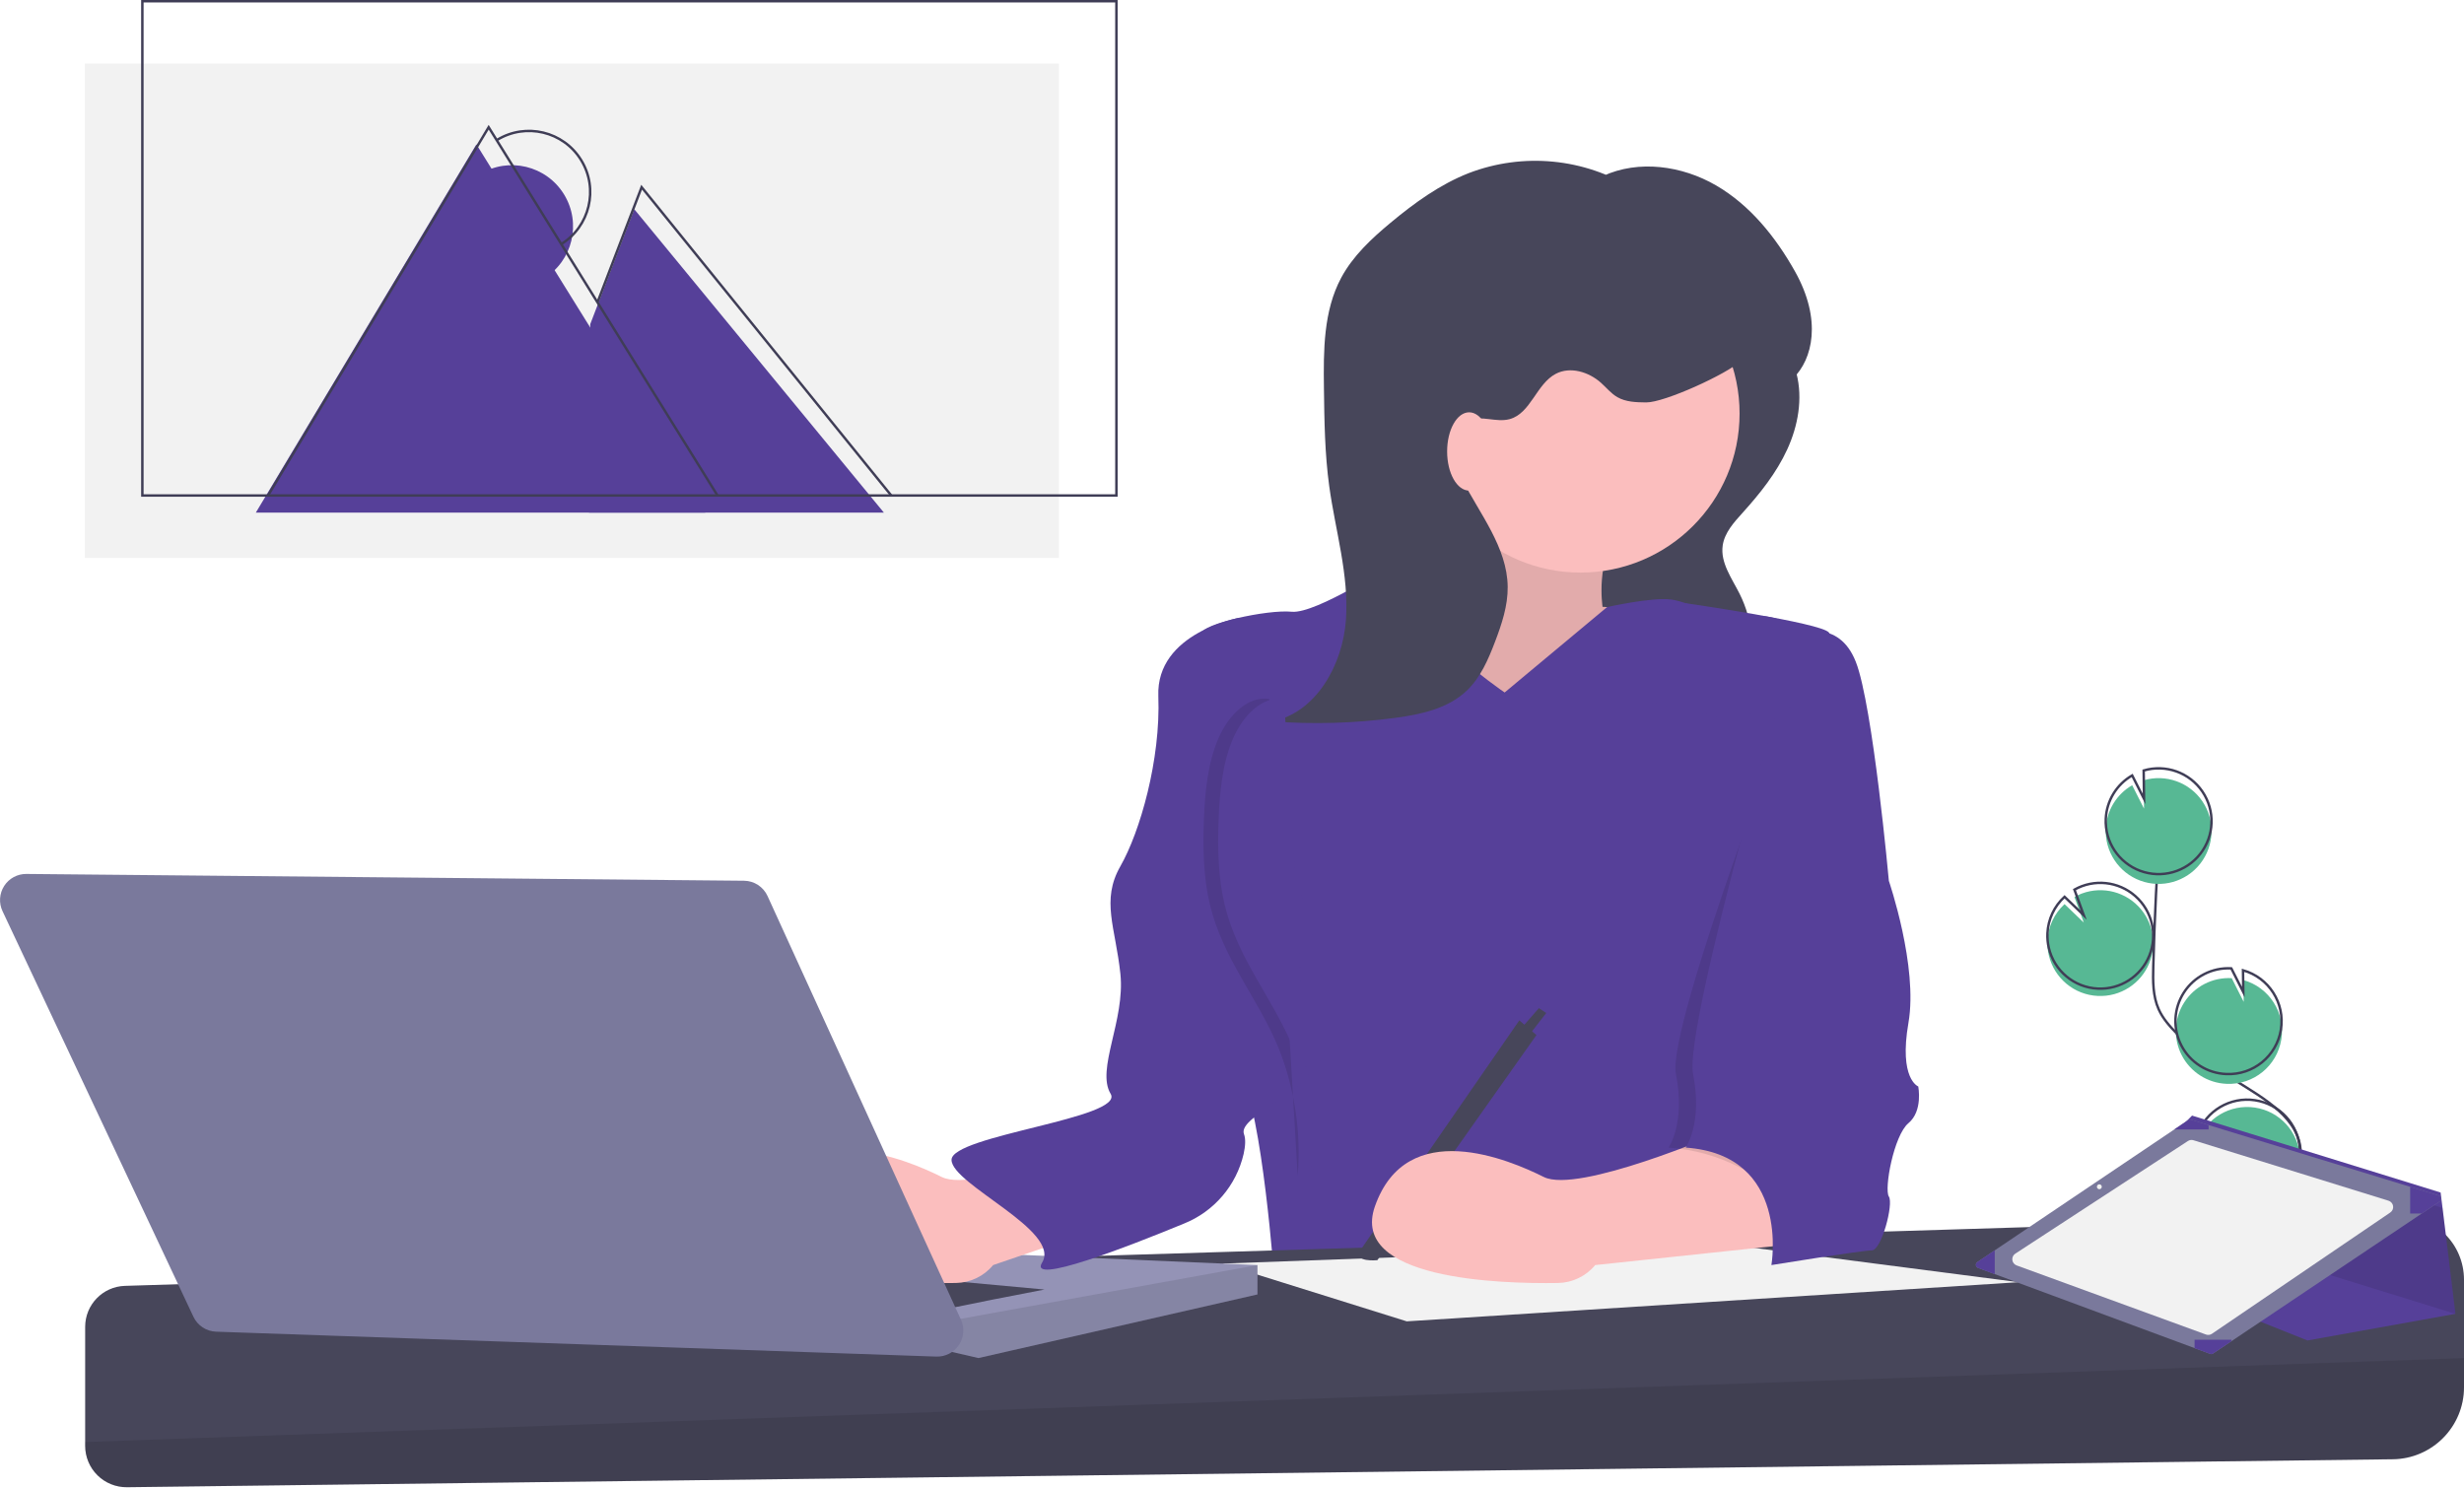
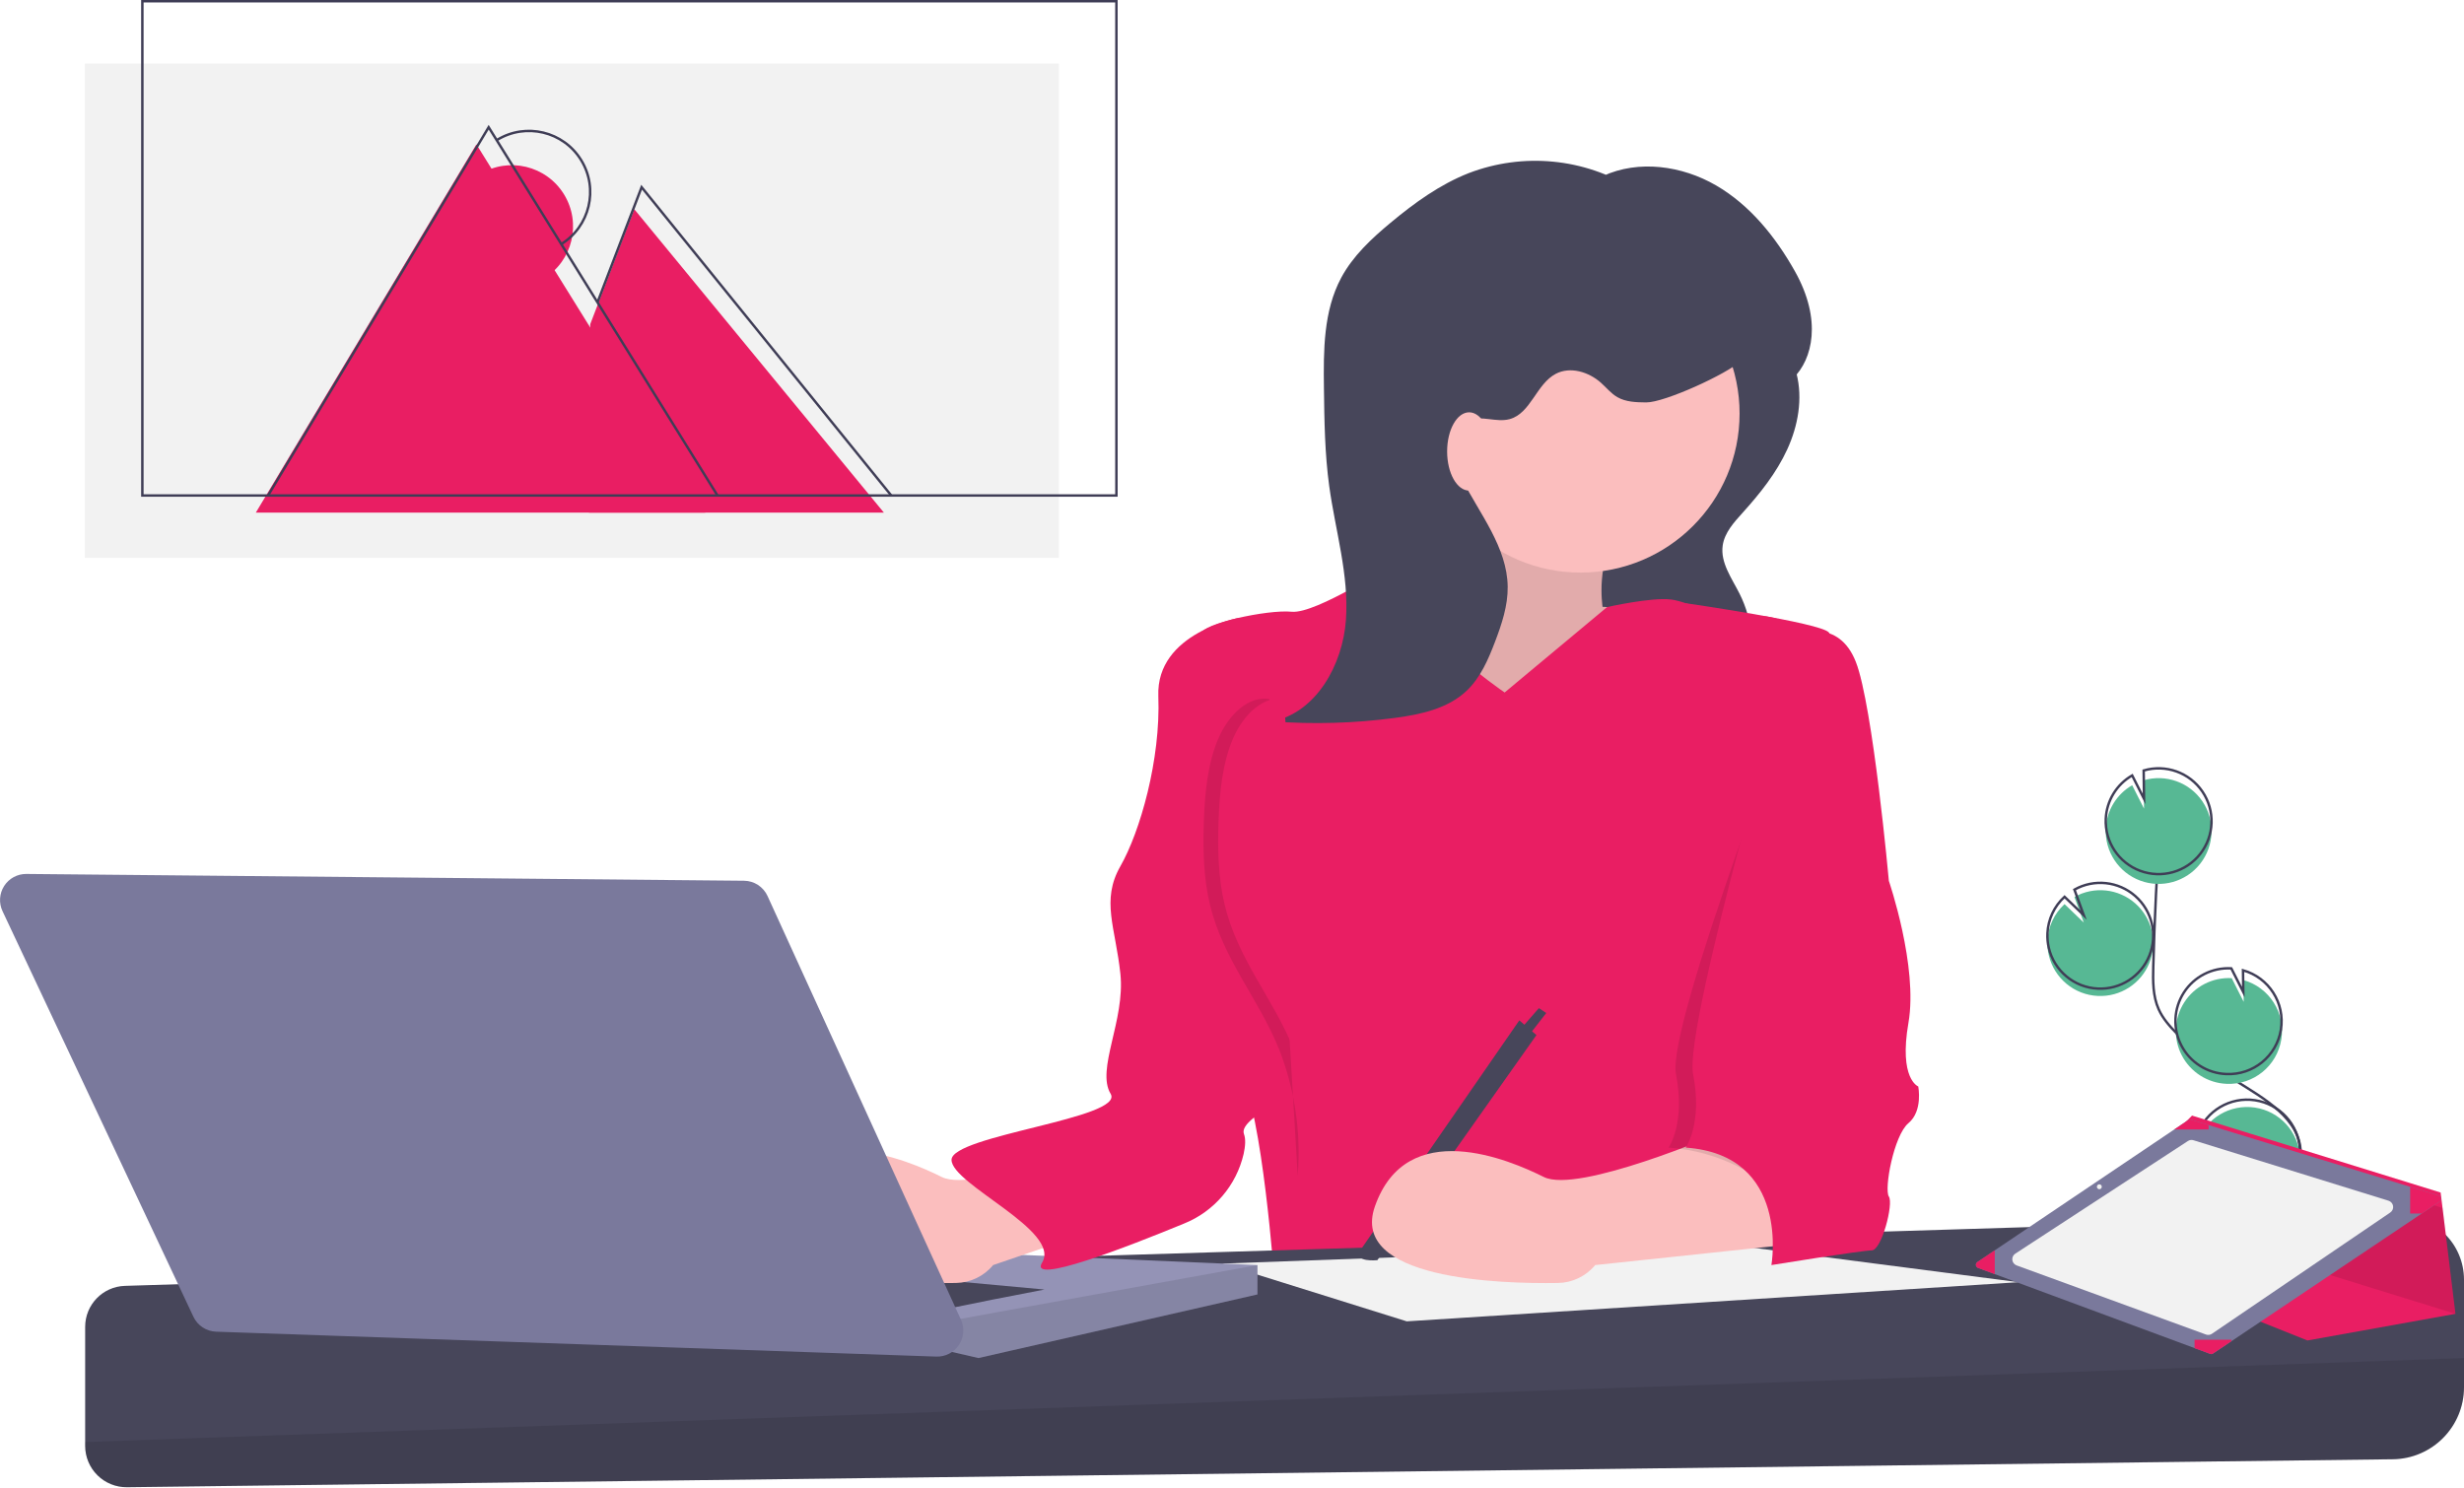
<svg xmlns="http://www.w3.org/2000/svg" id="a2889d33-42cc-41f0-88ec-ec050668376c" data-name="Layer 1" width="1006.799" height="607.79" viewBox="0 0 1006.799 607.79">
  <path d="M953.777,552.871a21.619,21.619,0,1,0-9.556-40.449l3.819,10.465-7.858-7.544a21.538,21.538,0,0,0-6.984,14.922,21.2,21.2,0,0,0,.548,5.954A21.615,21.615,0,0,0,953.777,552.871Z" transform="translate(-96.60073 -145.8549)" fill="#57b894" />
  <path d="M1016.955,668.385c-4.583-8.485.617-18.887,6.595-26.455s13.263-15.443,13.108-25.086c-.222-13.859-14.932-22.042-26.685-29.389a130.157,130.157,0,0,1-23.961-19.266c-2.886-2.946-5.675-6.096-7.363-9.858-2.431-5.418-2.363-11.583-2.21-17.519q.766-29.664,2.931-59.27" transform="translate(-96.60073 -145.8549)" fill="none" stroke="#3f3d56" stroke-miterlimit="10" />
  <path d="M953.777,549.871a21.619,21.619,0,1,0-9.556-40.449l3.819,10.465-7.858-7.544a21.538,21.538,0,0,0-6.984,14.922,21.2,21.2,0,0,0,.548,5.954A21.615,21.615,0,0,0,953.777,549.871Z" transform="translate(-96.60073 -145.8549)" fill="none" stroke="#3f3d56" stroke-miterlimit="10" />
  <path d="M957.028,484.461A21.594,21.594,0,0,1,967.819,466.752l4.839,9.574-.146-11.589a21.617,21.617,0,1,1-15.484,19.725Z" transform="translate(-96.60073 -145.8549)" fill="#57b894" />
  <path d="M957.028,480.461A21.594,21.594,0,0,1,967.819,462.752l4.839,9.574-.146-11.589a21.617,21.617,0,1,1-15.484,19.725Z" transform="translate(-96.60073 -145.8549)" fill="none" stroke="#3f3d56" stroke-miterlimit="10" />
  <path d="M1006.412,588.786a21.617,21.617,0,0,0,6.857-42.403l.112,8.906-4.894-9.687a.378.378,0,0,0-.059-.004,21.618,21.618,0,1,0-2.017,43.188Z" transform="translate(-96.60073 -145.8549)" fill="#57b894" />
  <path d="M1006.246,584.786a21.617,21.617,0,0,0,6.857-42.403l.112,8.906-4.894-9.687a.378.378,0,0,0-.059-.004,21.618,21.618,0,1,0-2.017,43.188Z" transform="translate(-96.60073 -145.8549)" fill="none" stroke="#3f3d56" stroke-miterlimit="10" />
  <path d="M995.575,629.75a21.608,21.608,0,1,0-1.046-17.403l13.501,10.986-14.852-3.442A21.416,21.416,0,0,0,995.575,629.75Z" transform="translate(-96.60073 -145.8549)" fill="#57b894" />
  <path d="M995.575,626.75a21.608,21.608,0,1,0-1.046-17.403l13.501,10.986-14.852-3.442A21.416,21.416,0,0,0,995.575,626.75Z" transform="translate(-96.60073 -145.8549)" fill="none" stroke="#3f3d56" stroke-miterlimit="10" />
  <path d="M830.675,298.569c2.605,10.26.621,21.294-3.789,30.918s-11.11,18.011-18.2,25.872c-3.567,3.955-7.428,8.159-8.185,13.431-1.009,7.029,3.731,13.391,6.914,19.739a48.495,48.495,0,0,1,4.974,17.8c.428,5.322-.238,11.187-3.965,15.009-3.594,3.685-9.113,4.577-14.238,5.053a181.987,181.987,0,0,1-42.372-1.024c3.933-5.231,2.455-8.476,2.086-15.011-.725-12.819-10.054-24.424-11.866-37.135-1.44-10.105,5.249-19.382,11.572-27.396l28.992-36.744c4.804-6.089,9.589-12.36,13.038-19.34,2.465-4.988,2.928-14.354,9.129-16.017C816.452,270.589,828.402,289.62,830.675,298.569Z" transform="translate(-96.60073 -145.8549)" fill="#47465a" />
  <path d="M688.399,328.855s-20,59-30,63,60,76,60,76l51-25,2-48-20-1s-3-20,7-30S688.399,328.855,688.399,328.855Z" transform="translate(-96.60073 -145.8549)" fill="#fbbebe" />
  <path d="M688.399,328.855s-20,59-30,63,60,76,60,76l51-25,2-48-20-1s-3-20,7-30S688.399,328.855,688.399,328.855Z" transform="translate(-96.60073 -145.8549)" opacity="0.1" />
-   <path d="M711.399,428.855s-43-29-45-53c0,0-32,21-42,20s-37,5-37,9,25,117,25,117-18,48-9,63,14,85,14,85h208s-28-49-13-84,21-182,21-182-11-8-22-6-24-6-32-7-26.13,3.094-26.13,3.094Z" transform="translate(-96.60073 -145.8549)" fill="#564099" />
+   <path d="M711.399,428.855s-43-29-45-53c0,0-32,21-42,20s-37,5-37,9,25,117,25,117-18,48-9,63,14,85,14,85h208s-28-49-13-84,21-182,21-182-11-8-22-6-24-6-32-7-26.13,3.094-26.13,3.094Z" transform="translate(-96.60073 -145.8549)" fill="#E91E63" />
  <path d="M1103.399,668.783v44a29.433,29.433,0,0,1-29.07,29.431L148.512,753.644a16.905,16.905,0,0,1-17.113-16.903V688.102a16.756,16.756,0,0,1,16.239-16.748l928.846-28.668A26.11,26.11,0,0,1,1103.399,668.783Z" transform="translate(-96.60073 -145.8549)" fill="#47465a" />
  <path d="M1103.399,700.855v11.928a29.433,29.433,0,0,1-29.07,29.431L148.512,753.644a16.905,16.905,0,0,1-17.113-16.903v-1.565Z" transform="translate(-96.60073 -145.8549)" opacity="0.1" />
  <polygon points="824.799 524 707.659 508.801 499.362 516.4 574.799 540 824.799 524" fill="#f2f2f2" />
  <polygon points="513.799 517 513.799 529 399.799 555 388.659 552.43 386.799 552 304.799 508 513.799 517" fill="#9493b6" />
  <polygon points="513.799 517 513.799 529 399.799 555 388.659 552.43 386.799 540 513.799 517" opacity="0.1" />
  <path d="M479.399,681.855c2-1,44-9,44-9l-76-7Z" transform="translate(-96.60073 -145.8549)" fill="#47465a" />
  <circle cx="645.799" cy="169" r="65" fill="#fbbebe" />
  <path d="M553.399,608.855s-58,25-72,18-56-25-69,12c-10.484,29.838,50.717,31.712,74.801,31.319a20.125,20.125,0,0,0,15.199-7.319h0l83.5-28.5S567.399,602.855,553.399,608.855Z" transform="translate(-96.60073 -145.8549)" fill="#fbbebe" />
  <path d="M717.399,562.855l7,6-65,92s-10,1-7-4Z" transform="translate(-96.60073 -145.8549)" fill="#47465a" />
  <polygon points="624.799 423 631.799 414 628.799 412 621.799 420 624.799 423" fill="#47465a" />
-   <path d="M602.899,398.355s-34,6-33,32-7.5,55.5-15.5,69.5-2,25,0,44-10,39-4,49-65,17-65,27,45,29,37,42c-5.755,9.353,34.813-6.398,58.031-15.972a40.522,40.522,0,0,0,24.329-28.466c.703-3.188.891-6.062.141-8.062-3-8,32.5-18.5,33.5-38.5s-5-40-10-60S602.899,398.355,602.899,398.355Z" transform="translate(-96.60073 -145.8549)" fill="#564099" />
+   <path d="M602.899,398.355s-34,6-33,32-7.5,55.5-15.5,69.5-2,25,0,44-10,39-4,49-65,17-65,27,45,29,37,42c-5.755,9.353,34.813-6.398,58.031-15.972a40.522,40.522,0,0,0,24.329-28.466c.703-3.188.891-6.062.141-8.062-3-8,32.5-18.5,33.5-38.5s-5-40-10-60S602.899,398.355,602.899,398.355Z" transform="translate(-96.60073 -145.8549)" fill="#E91E63" />
  <path d="M107.377,503.016l293.239,2.775a10.663,10.663,0,0,1,9.599,6.235l79.028,173.15a10.663,10.663,0,0,1-10.069,15.083l-294.269-10.179a10.663,10.663,0,0,1-9.279-6.116L97.629,518.218A10.663,10.663,0,0,1,107.377,503.016Z" transform="translate(-96.60073 -145.8549)" fill="#7a799c" />
  <path d="M799.399,608.855s-58,25-72,18-56-25-69,12c-10.484,29.838,50.717,31.712,74.801,31.319a20.125,20.125,0,0,0,15.199-7.319h0l85-9S813.399,602.855,799.399,608.855Z" transform="translate(-96.60073 -145.8549)" fill="#fbbebe" />
  <path d="M833.899,419.355s14.5-19.5,21.5-1.5,6,88,6,88,12,35,8,58,4,26,4,26,2,10-4,15-10,27-8,30-3,22-7,22-12.5-1.5-12.5-1.5-20.5-37.5-63.5-40.5c0,0,7-10,3-30S833.899,419.355,833.899,419.355Z" transform="translate(-96.60073 -145.8549)" opacity="0.1" />
-   <path d="M831.399,404.855s16.5-6.5,23.5,11.5,13.5,89.5,13.5,89.5,12,35,8,58,4,26,4,26,2,10-4,15-10,27-8,30-3,22-7,22-41,6-41,6,8-45-35-48c0,0,7-10,3-30S831.399,404.855,831.399,404.855Z" transform="translate(-96.60073 -145.8549)" fill="#564099" />
+   <path d="M831.399,404.855s16.5-6.5,23.5,11.5,13.5,89.5,13.5,89.5,12,35,8,58,4,26,4,26,2,10-4,15-10,27-8,30-3,22-7,22-41,6-41,6,8-45-35-48c0,0,7-10,3-30S831.399,404.855,831.399,404.855Z" transform="translate(-96.60073 -145.8549)" fill="#E91E63" />
  <path d="M764.174,223.127A75.93,75.93,0,0,0,696.712,216.609c-11.773,4.631-22.171,12.17-31.897,20.26-7.802,6.49-15.41,13.57-20.203,22.515-7.267,13.562-7.246,29.707-7.049,45.092.171,13.395.346,26.831,2.171,40.103,2.504,18.203,8.113,36.224,6.825,54.553s-12.06,37.884-30.066,41.54a241.328,241.328,0,0,0,50.238-1.447c10.494-1.406,21.51-3.809,29.182-11.105,5.603-5.329,8.77-12.675,11.526-19.9,2.769-7.261,5.305-14.807,5.208-22.578-.202-16.17-11.43-29.733-18.758-44.148-2.057-4.046-3.862-8.396-3.791-12.934s2.441-9.303,6.659-10.978c5.205-2.068,11.231,1.017,16.642-.429,8.694-2.322,10.95-14.395,18.932-18.55,5.906-3.074,13.443-.769,18.409,3.666,2.221,1.983,4.123,4.381,6.699,5.875,3.492,2.025,7.734,2.124,11.771,2.168,7.536.083,33.259-11.73,38.69-16.955,5.298,27.253,44.698,3.535,22.087-36.673-7.873-14-18.315-27.002-32.206-35.066s-31.614-10.564-46.197-3.832" transform="translate(-96.60073 -145.8549)" fill="#47465a" />
  <ellipse cx="600.299" cy="184.5" rx="9" ry="16" fill="#fbbebe" />
-   <path d="M785.399,392.374s55.5,7.982,58.5,11.982-3,28-3,28l-40,7-30.78-6.638Z" transform="translate(-96.60073 -145.8549)" fill="#564099" />
+   <path d="M785.399,392.374s55.5,7.982,58.5,11.982-3,28-3,28l-40,7-30.78-6.638Z" transform="translate(-96.60073 -145.8549)" fill="#E91E63" />
  <path d="M615.28,431.531c-8.358-1.441-16.511,6.124-20.839,16.098s-5.503,21.925-5.929,33.536c-.423,11.54-.173,23.325,2.455,34.296,5.396,22.529,19.883,38.457,28.267,59.173a116.03,116.03,0,0,1,7.614,51.721" transform="translate(-96.60073 -145.8549)" opacity="0.1" />
-   <path d="M621.28,431.531c-8.358-1.441-16.511,6.124-20.839,16.098s-5.503,21.925-5.929,33.536c-.423,11.54-.173,23.325,2.455,34.296,5.396,22.529,19.883,38.457,28.267,59.173a116.03,116.03,0,0,1,7.614,51.721" transform="translate(-96.60073 -145.8549)" fill="#564099" />
-   <polygon points="846.099 509.119 942.837 547.814 1003.299 536.931 998.026 493.653 997.252 487.353 895.678 455.913 888.422 463.168 846.099 509.119" fill="#564099" />
+   <path d="M621.28,431.531c-8.358-1.441-16.511,6.124-20.839,16.098s-5.503,21.925-5.929,33.536c-.423,11.54-.173,23.325,2.455,34.296,5.396,22.529,19.883,38.457,28.267,59.173a116.03,116.03,0,0,1,7.614,51.721" transform="translate(-96.60073 -145.8549)" fill="#E91E63" />
+   <polygon points="846.099 509.119 942.837 547.814 1003.299 536.931 998.026 493.653 997.252 487.353 895.678 455.913 888.422 463.168 846.099 509.119" fill="#E91E63" />
  <polygon points="901.724 463.616 901.724 505.491 1003.299 536.931 998.026 493.653 901.724 463.616" opacity="0.1" />
  <path d="M904.819,664.017l6.847,2.535,81.645,30.237,6.345,2.349a1.336,1.336,0,0,0,1.218-.143l7.477-5.013,77.778-52.181,7.348-4.927a1.351,1.351,0,0,0-.358-2.414l-11.717-3.588-82.361-25.231-7.191-2.206a1.344,1.344,0,0,0-1.153.172l-5.665,3.817-73.38,49.417-7.112,4.791A1.35,1.35,0,0,0,904.819,664.017Z" transform="translate(-96.60073 -145.8549)" fill="#7a799c" />
  <path d="M1073.278,641.373l-72.879,49.565a2.682,2.682,0,0,1-2.429.302L920.6,662.995a2.706,2.706,0,0,1-.547-4.805l70.54-46.033a2.682,2.682,0,0,1,2.261-.316l79.709,24.714A2.706,2.706,0,0,1,1073.278,641.373Z" transform="translate(-96.60073 -145.8549)" fill="#f2f2f2" />
-   <path d="M1081.402,630.872v10.929h4.727l7.348-4.927a1.351,1.351,0,0,0-.358-2.414Z" transform="translate(-96.60073 -145.8549)" fill="#564099" />
-   <path d="M993.311,693.366v3.423l6.345,2.349a1.336,1.336,0,0,0,1.218-.143l7.477-5.013V693.366Z" transform="translate(-96.60073 -145.8549)" fill="#564099" />
-   <path d="M904.819,664.017l6.847,2.535v-9.711h-.014l-7.112,4.791A1.35,1.35,0,0,0,904.819,664.017Z" transform="translate(-96.60073 -145.8549)" fill="#564099" />
-   <path d="M985.032,607.424h14.009v-1.783l-7.191-2.206a1.344,1.344,0,0,0-1.153.172Z" transform="translate(-96.60073 -145.8549)" fill="#564099" />
+   <path d="M1081.402,630.872v10.929h4.727l7.348-4.927a1.351,1.351,0,0,0-.358-2.414Z" transform="translate(-96.60073 -145.8549)" fill="#E91E63" />
+   <path d="M993.311,693.366v3.423l6.345,2.349a1.336,1.336,0,0,0,1.218-.143l7.477-5.013V693.366Z" transform="translate(-96.60073 -145.8549)" fill="#E91E63" />
+   <path d="M904.819,664.017l6.847,2.535v-9.711h-.014l-7.112,4.791A1.35,1.35,0,0,0,904.819,664.017Z" transform="translate(-96.60073 -145.8549)" fill="#E91E63" />
+   <path d="M985.032,607.424h14.009v-1.783l-7.191-2.206a1.344,1.344,0,0,0-1.153.172Z" transform="translate(-96.60073 -145.8549)" fill="#E91E63" />
  <circle cx="857.799" cy="485" r="1" fill="#f2f2f2" />
  <rect x="34.669" y="26" width="398" height="202" fill="#f2f2f2" />
-   <polyline points="104.527 209.5 194.669 59 288.169 209.5" fill="#564099" />
-   <polygon points="241.169 132.5 259.169 85.5 361.169 209.5 240.669 209.5 241.169 132.5" fill="#564099" />
-   <path d="M318.819,259.681a25.001,25.001,0,1,0-26.136-42.628" transform="translate(-96.60073 -145.8549)" fill="#564099" />
+   <polyline points="104.527 209.5 194.669 59 288.169 209.5" fill="#E91E63" />
+   <polygon points="241.169 132.5 259.169 85.5 361.169 209.5 240.669 209.5 241.169 132.5" fill="#E91E63" />
+   <path d="M318.819,259.681a25.001,25.001,0,1,0-26.136-42.628" transform="translate(-96.60073 -145.8549)" fill="#E91E63" />
  <rect x="58.169" y="0.5" width="398" height="202" fill="none" stroke="#3f3d56" stroke-miterlimit="10" />
  <polyline points="109.527 202.5 199.669 52 293.169 202.5" fill="none" stroke="#3f3d56" stroke-miterlimit="10" />
  <polyline points="244.169 123.5 262.169 76.5 364.169 202.5" fill="none" stroke="#3f3d56" stroke-miterlimit="10" />
  <path d="M325.819,245.681a25.001,25.001,0,1,0-26.136-42.628" transform="translate(-96.60073 -145.8549)" fill="none" stroke="#3f3d56" stroke-miterlimit="10" />
</svg>
